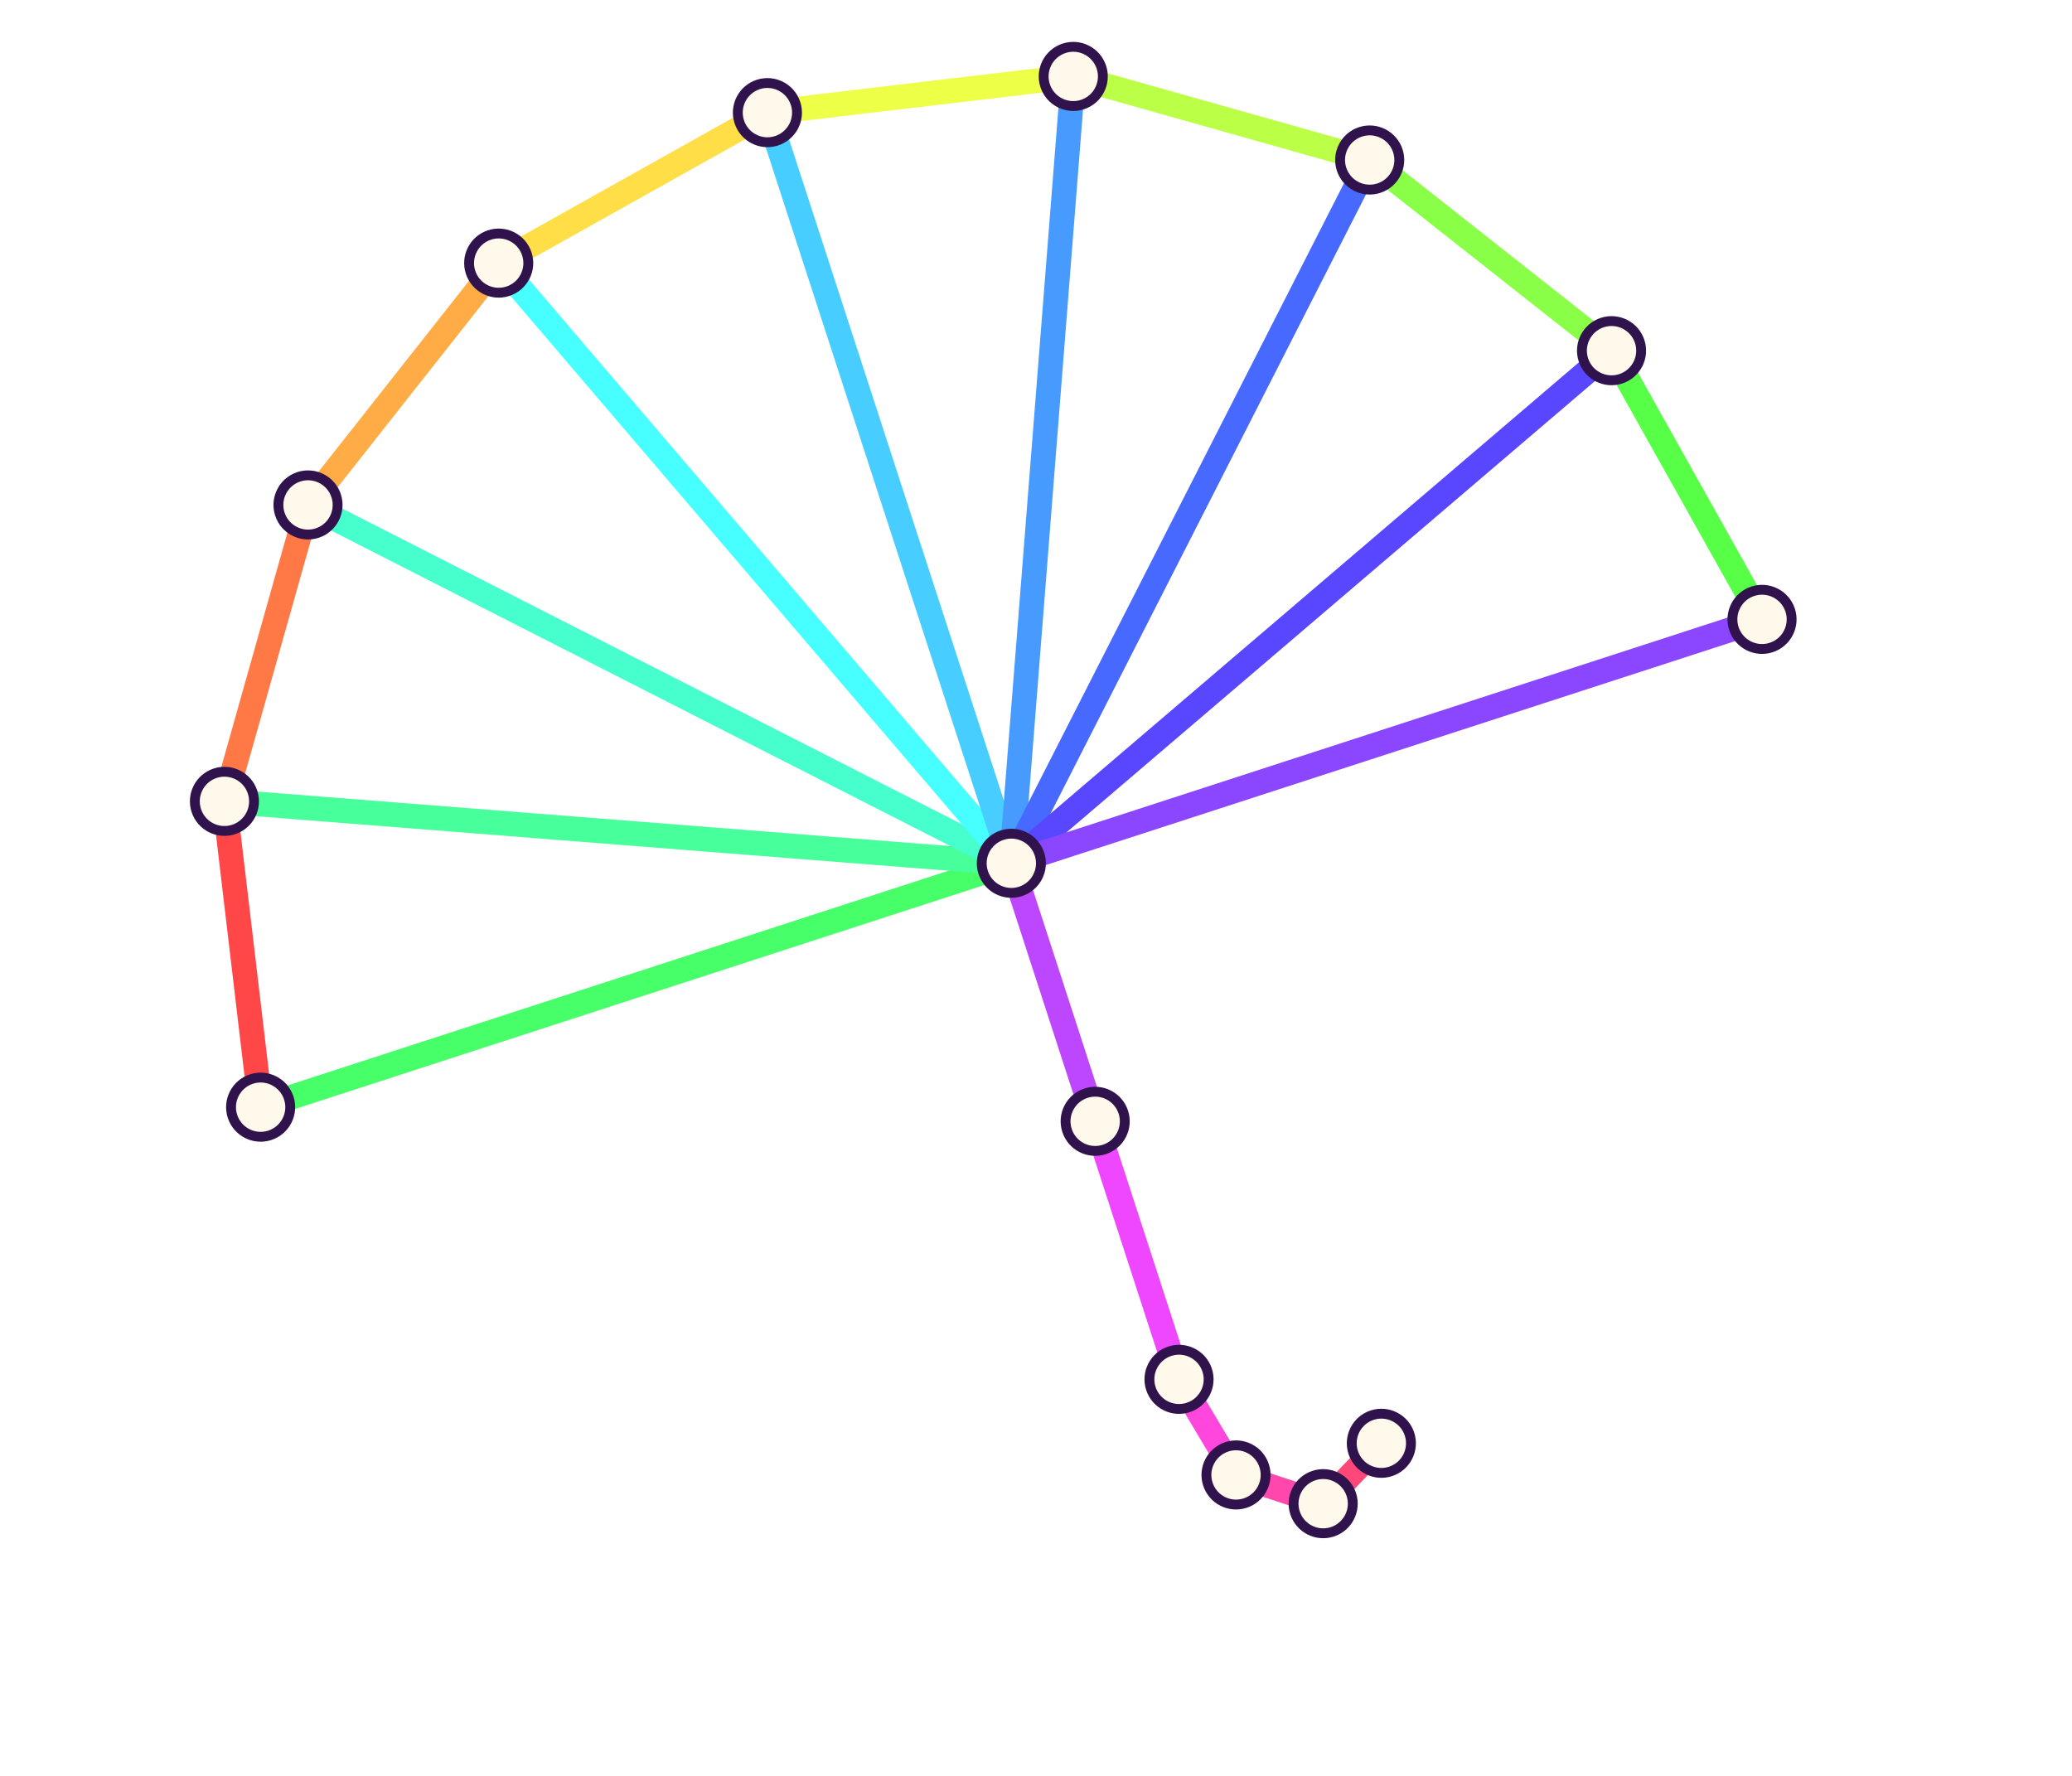
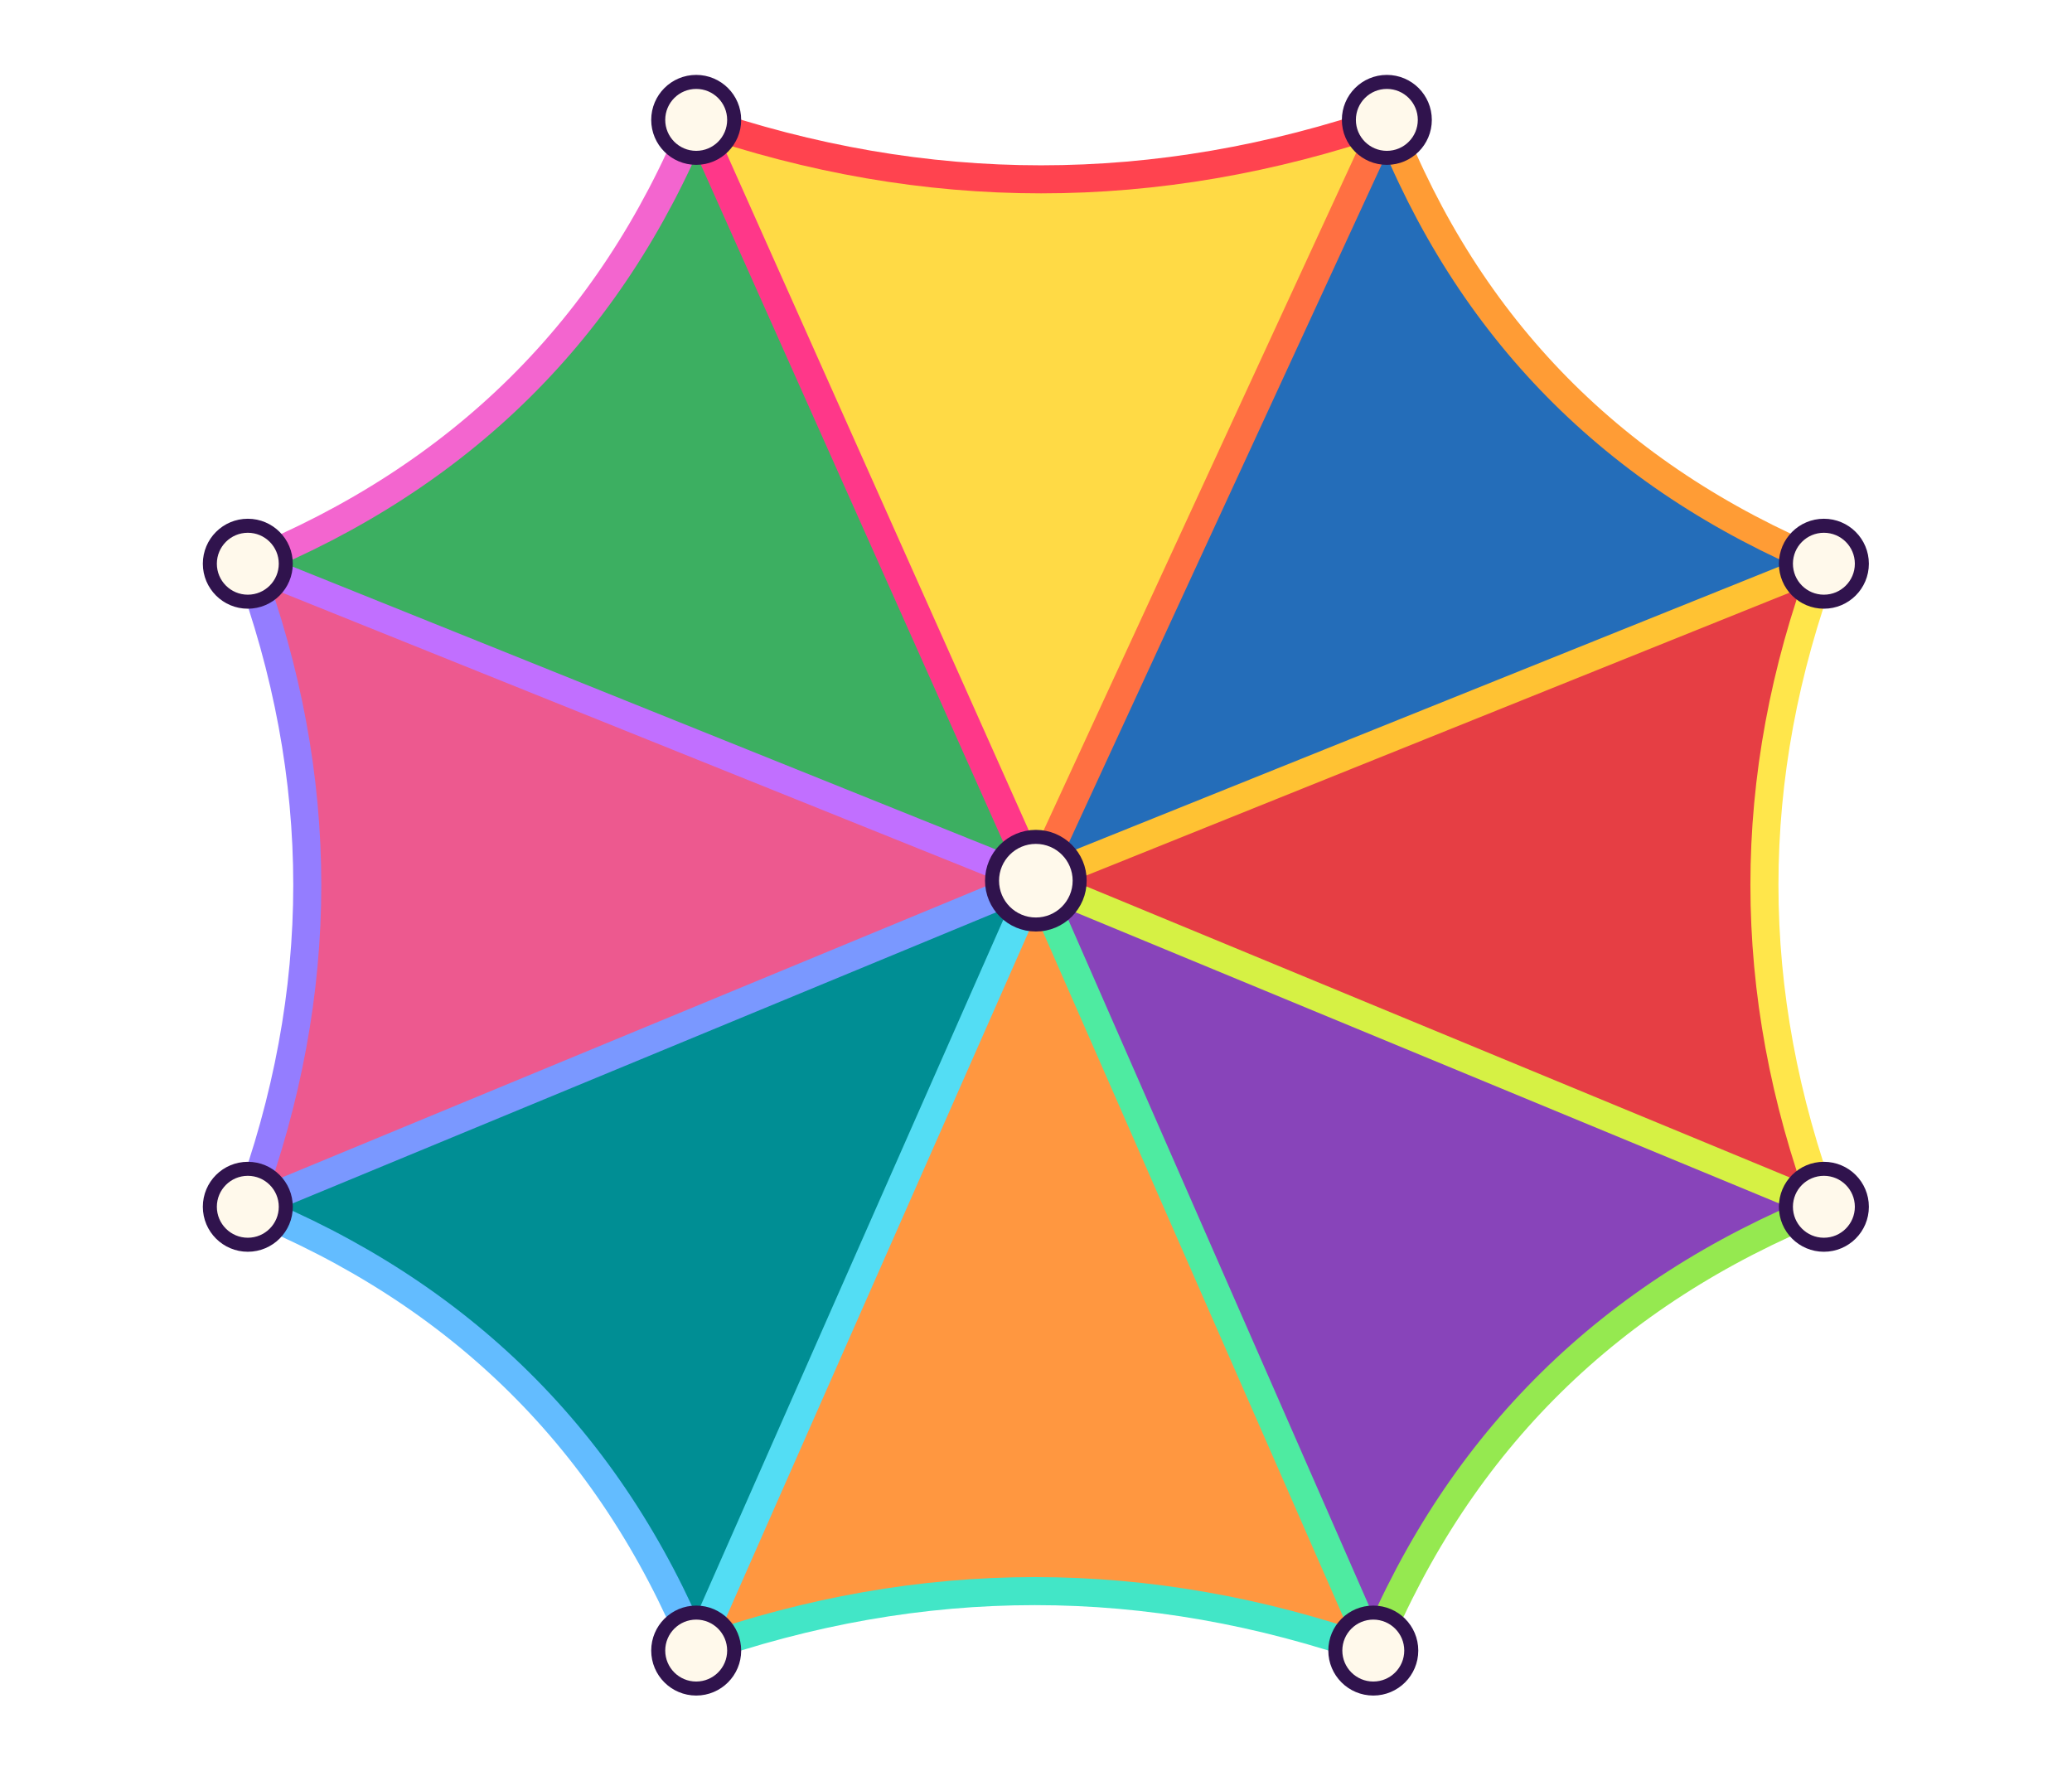
- <svg xmlns="http://www.w3.org/2000/svg" viewBox="0 0 420 360" role="img" aria-labelledby="title">
-   <g transform="translate(205 175) rotate(-18)" fill="none" stroke-linecap="round" stroke-linejoin="round">
-     <line x1="-160.00" y1="-0.00" x2="-147.82" y2="-61.23" stroke="#ff4747" stroke-width="5" />
-     <line x1="-147.82" y1="-61.23" x2="-113.14" y2="-113.14" stroke="#ff7947" stroke-width="5" />
-     <line x1="-113.14" y1="-113.14" x2="-61.23" y2="-147.82" stroke="#ffac47" stroke-width="5" />
-     <line x1="-61.23" y1="-147.82" x2="0.00" y2="-160.00" stroke="#ffde47" stroke-width="5" />
-     <line x1="0.00" y1="-160.00" x2="61.23" y2="-147.82" stroke="#eeff47" stroke-width="5" />
-     <line x1="61.23" y1="-147.82" x2="113.14" y2="-113.14" stroke="#bcff47" stroke-width="5" />
-     <line x1="113.14" y1="-113.14" x2="147.82" y2="-61.23" stroke="#8aff47" stroke-width="5" />
-     <line x1="147.82" y1="-61.23" x2="160.00" y2="-0.00" stroke="#58ff47" stroke-width="5" />
-     <line x1="-160.00" y1="-0.00" x2="0.00" y2="0.00" stroke="#47ff69" stroke-width="5" />
-     <line x1="-147.82" y1="-61.23" x2="0.00" y2="0.00" stroke="#47ff9b" stroke-width="5" />
-     <line x1="-113.14" y1="-113.14" x2="0.00" y2="0.00" stroke="#47ffcd" stroke-width="5" />
-     <line x1="-61.23" y1="-147.82" x2="0.00" y2="0.00" stroke="#47ffff" stroke-width="5" />
-     <line x1="0.00" y1="-160.00" x2="0.00" y2="0.00" stroke="#47cdff" stroke-width="5" />
-     <line x1="61.23" y1="-147.82" x2="0.00" y2="0.00" stroke="#479bff" stroke-width="5" />
-     <line x1="113.14" y1="-113.14" x2="0.00" y2="0.00" stroke="#4769ff" stroke-width="5" />
-     <line x1="147.82" y1="-61.23" x2="0.00" y2="0.00" stroke="#5847ff" stroke-width="5" />
-     <line x1="160.00" y1="-0.00" x2="0.00" y2="0.00" stroke="#8a47ff" stroke-width="5" />
-     <line x1="0.00" y1="0.00" x2="0.00" y2="55.00" stroke="#bc47ff" stroke-width="5" />
-     <line x1="0.00" y1="55.00" x2="0.00" y2="110.00" stroke="#ee47ff" stroke-width="5" />
-     <line x1="0.00" y1="110.00" x2="5.00" y2="132.00" stroke="#ff47de" stroke-width="5" />
-     <line x1="5.00" y1="132.00" x2="20.00" y2="143.00" stroke="#ff47ac" stroke-width="5" />
-     <line x1="20.00" y1="143.00" x2="35.00" y2="135.00" stroke="#ff4779" stroke-width="5" />
-     <circle cx="-160.00" cy="-0.00" r="6" fill="#fff9eb" stroke="#30134d" stroke-width="2" />
-     <circle cx="-147.82" cy="-61.23" r="6" fill="#fff9eb" stroke="#30134d" stroke-width="2" />
-     <circle cx="-113.14" cy="-113.14" r="6" fill="#fff9eb" stroke="#30134d" stroke-width="2" />
-     <circle cx="-61.23" cy="-147.82" r="6" fill="#fff9eb" stroke="#30134d" stroke-width="2" />
-     <circle cx="0.00" cy="-160.00" r="6" fill="#fff9eb" stroke="#30134d" stroke-width="2" />
-     <circle cx="61.23" cy="-147.82" r="6" fill="#fff9eb" stroke="#30134d" stroke-width="2" />
-     <circle cx="113.14" cy="-113.14" r="6" fill="#fff9eb" stroke="#30134d" stroke-width="2" />
-     <circle cx="147.82" cy="-61.23" r="6" fill="#fff9eb" stroke="#30134d" stroke-width="2" />
-     <circle cx="160.00" cy="-0.00" r="6" fill="#fff9eb" stroke="#30134d" stroke-width="2" />
-     <circle cx="0.00" cy="0.00" r="6" fill="#fff9eb" stroke="#30134d" stroke-width="2" />
-     <circle cx="0.00" cy="55.00" r="6" fill="#fff9eb" stroke="#30134d" stroke-width="2" />
-     <circle cx="0.00" cy="110.00" r="6" fill="#fff9eb" stroke="#30134d" stroke-width="2" />
-     <circle cx="5.00" cy="132.00" r="6" fill="#fff9eb" stroke="#30134d" stroke-width="2" />
-     <circle cx="20.00" cy="143.00" r="6" fill="#fff9eb" stroke="#30134d" stroke-width="2" />
-     <circle cx="35.00" cy="135.00" r="6" fill="#fff9eb" stroke="#30134d" stroke-width="2" />
+ <svg xmlns="http://www.w3.org/2000/svg" width="420" height="360" viewBox="-21.5 0 354.67 304" role="img" aria-labelledby="titulo descricao">
+   <g id="gomos">
+     <path fill="#ffda45" d="M155.81 150.76 L97.67 20.52 C136.98 34.09 176.38 34.09 215.89 20.52 Z" />
+     <path fill="#246db9" d="M155.81 150.76 L215.89 20.52 C229.85 56.24 254.79 81.56 290.7 96.5 Z" />
+     <path fill="#e63e44" d="M155.81 150.76 L290.7 96.5 C277.13 133.11 277.13 169.8 290.7 206.58 Z" />
+     <path fill="#8844ba" d="M155.81 150.76 L290.7 206.58 C254.16 221.35 228.45 246.68 213.57 282.55 Z" />
+     <path fill="#ff9740" d="M155.81 150.76 L213.57 282.55 C174.95 268.98 136.32 268.98 97.67 282.55 Z" />
+     <path fill="#008e94" d="M155.81 150.76 L97.67 282.55 C82.93 246.69 57.35 221.36 20.92 206.58 Z" />
+     <path fill="#ed598f" d="M155.81 150.76 L20.92 206.58 C34.49 169.8 34.49 133.11 20.92 96.5 Z" />
+     <path fill="#3caf61" d="M155.81 150.76 L20.92 96.5 C57.43 81.62 83.02 56.29 97.67 20.52 Z" />
+   </g>
+   <g id="arestas" fill="none" stroke-linecap="round" stroke-linejoin="round">
+     <path id="vareta-1" stroke="#ff3789" stroke-width="4.8" d="M97.67 20.52 L155.81 150.76" />
+     <path id="vareta-2" stroke="#ff7042" stroke-width="4.8" d="M215.89 20.52 L155.81 150.76" />
+     <path id="vareta-3" stroke="#ffc233" stroke-width="4.8" d="M290.7 96.5 L155.81 150.76" />
+     <path id="vareta-4" stroke="#d6f144" stroke-width="4.8" d="M290.7 206.58 L155.81 150.76" />
+     <path id="vareta-5" stroke="#4eeba1" stroke-width="4.8" d="M213.57 282.55 L155.81 150.76" />
+     <path id="vareta-6" stroke="#53ddf4" stroke-width="4.8" d="M97.67 282.55 L155.81 150.76" />
+     <path id="vareta-7" stroke="#7a98ff" stroke-width="4.8" d="M20.92 206.58 L155.81 150.76" />
+     <path id="vareta-8" stroke="#c16fff" stroke-width="4.8" d="M20.92 96.5 L155.81 150.76" />
+     <path id="bainha-1" stroke="#ff434f" stroke-width="4.8" d="M97.67 20.52 C136.98 34.09 176.38 34.09 215.89 20.52" />
+     <path id="bainha-2" stroke="#ff9c35" stroke-width="4.8" d="M215.89 20.52 C229.85 56.24 254.79 81.56 290.7 96.5" />
+     <path id="bainha-3" stroke="#ffe64b" stroke-width="4.8" d="M290.7 96.5 C277.13 133.11 277.13 169.8 290.7 206.58" />
+     <path id="bainha-4" stroke="#95e950" stroke-width="4.8" d="M290.7 206.58 C254.16 221.35 228.45 246.68 213.57 282.55" />
+     <path id="bainha-5" stroke="#42e6c7" stroke-width="4.8" d="M213.57 282.55 C174.95 268.98 136.32 268.98 97.67 282.55" />
+     <path id="bainha-6" stroke="#63bcff" stroke-width="4.8" d="M97.67 282.55 C82.93 246.69 57.35 221.36 20.92 206.58" />
+     <path id="bainha-7" stroke="#947dff" stroke-width="4.8" d="M20.92 206.58 C34.49 169.8 34.49 133.11 20.92 96.5" />
+     <path id="bainha-8" stroke="#f365cf" stroke-width="4.8" d="M20.92 96.5 C57.43 81.62 83.02 56.29 97.67 20.52" />
+   </g>
+   <g id="vertices" fill="#fff9eb" stroke="#30134d" stroke-width="2.4">
+     <circle cx="97.67" cy="20.52" r="6.5" />
+     <circle cx="215.89" cy="20.52" r="6.5" />
+     <circle cx="290.7" cy="96.5" r="6.5" />
+     <circle cx="290.7" cy="206.58" r="6.5" />
+     <circle cx="213.57" cy="282.55" r="6.5" />
+     <circle cx="97.67" cy="282.55" r="6.5" />
+     <circle cx="20.92" cy="206.58" r="6.5" />
+     <circle cx="20.92" cy="96.5" r="6.5" />
+     <circle cx="155.81" cy="150.76" r="7.5" />
  </g>
</svg>
